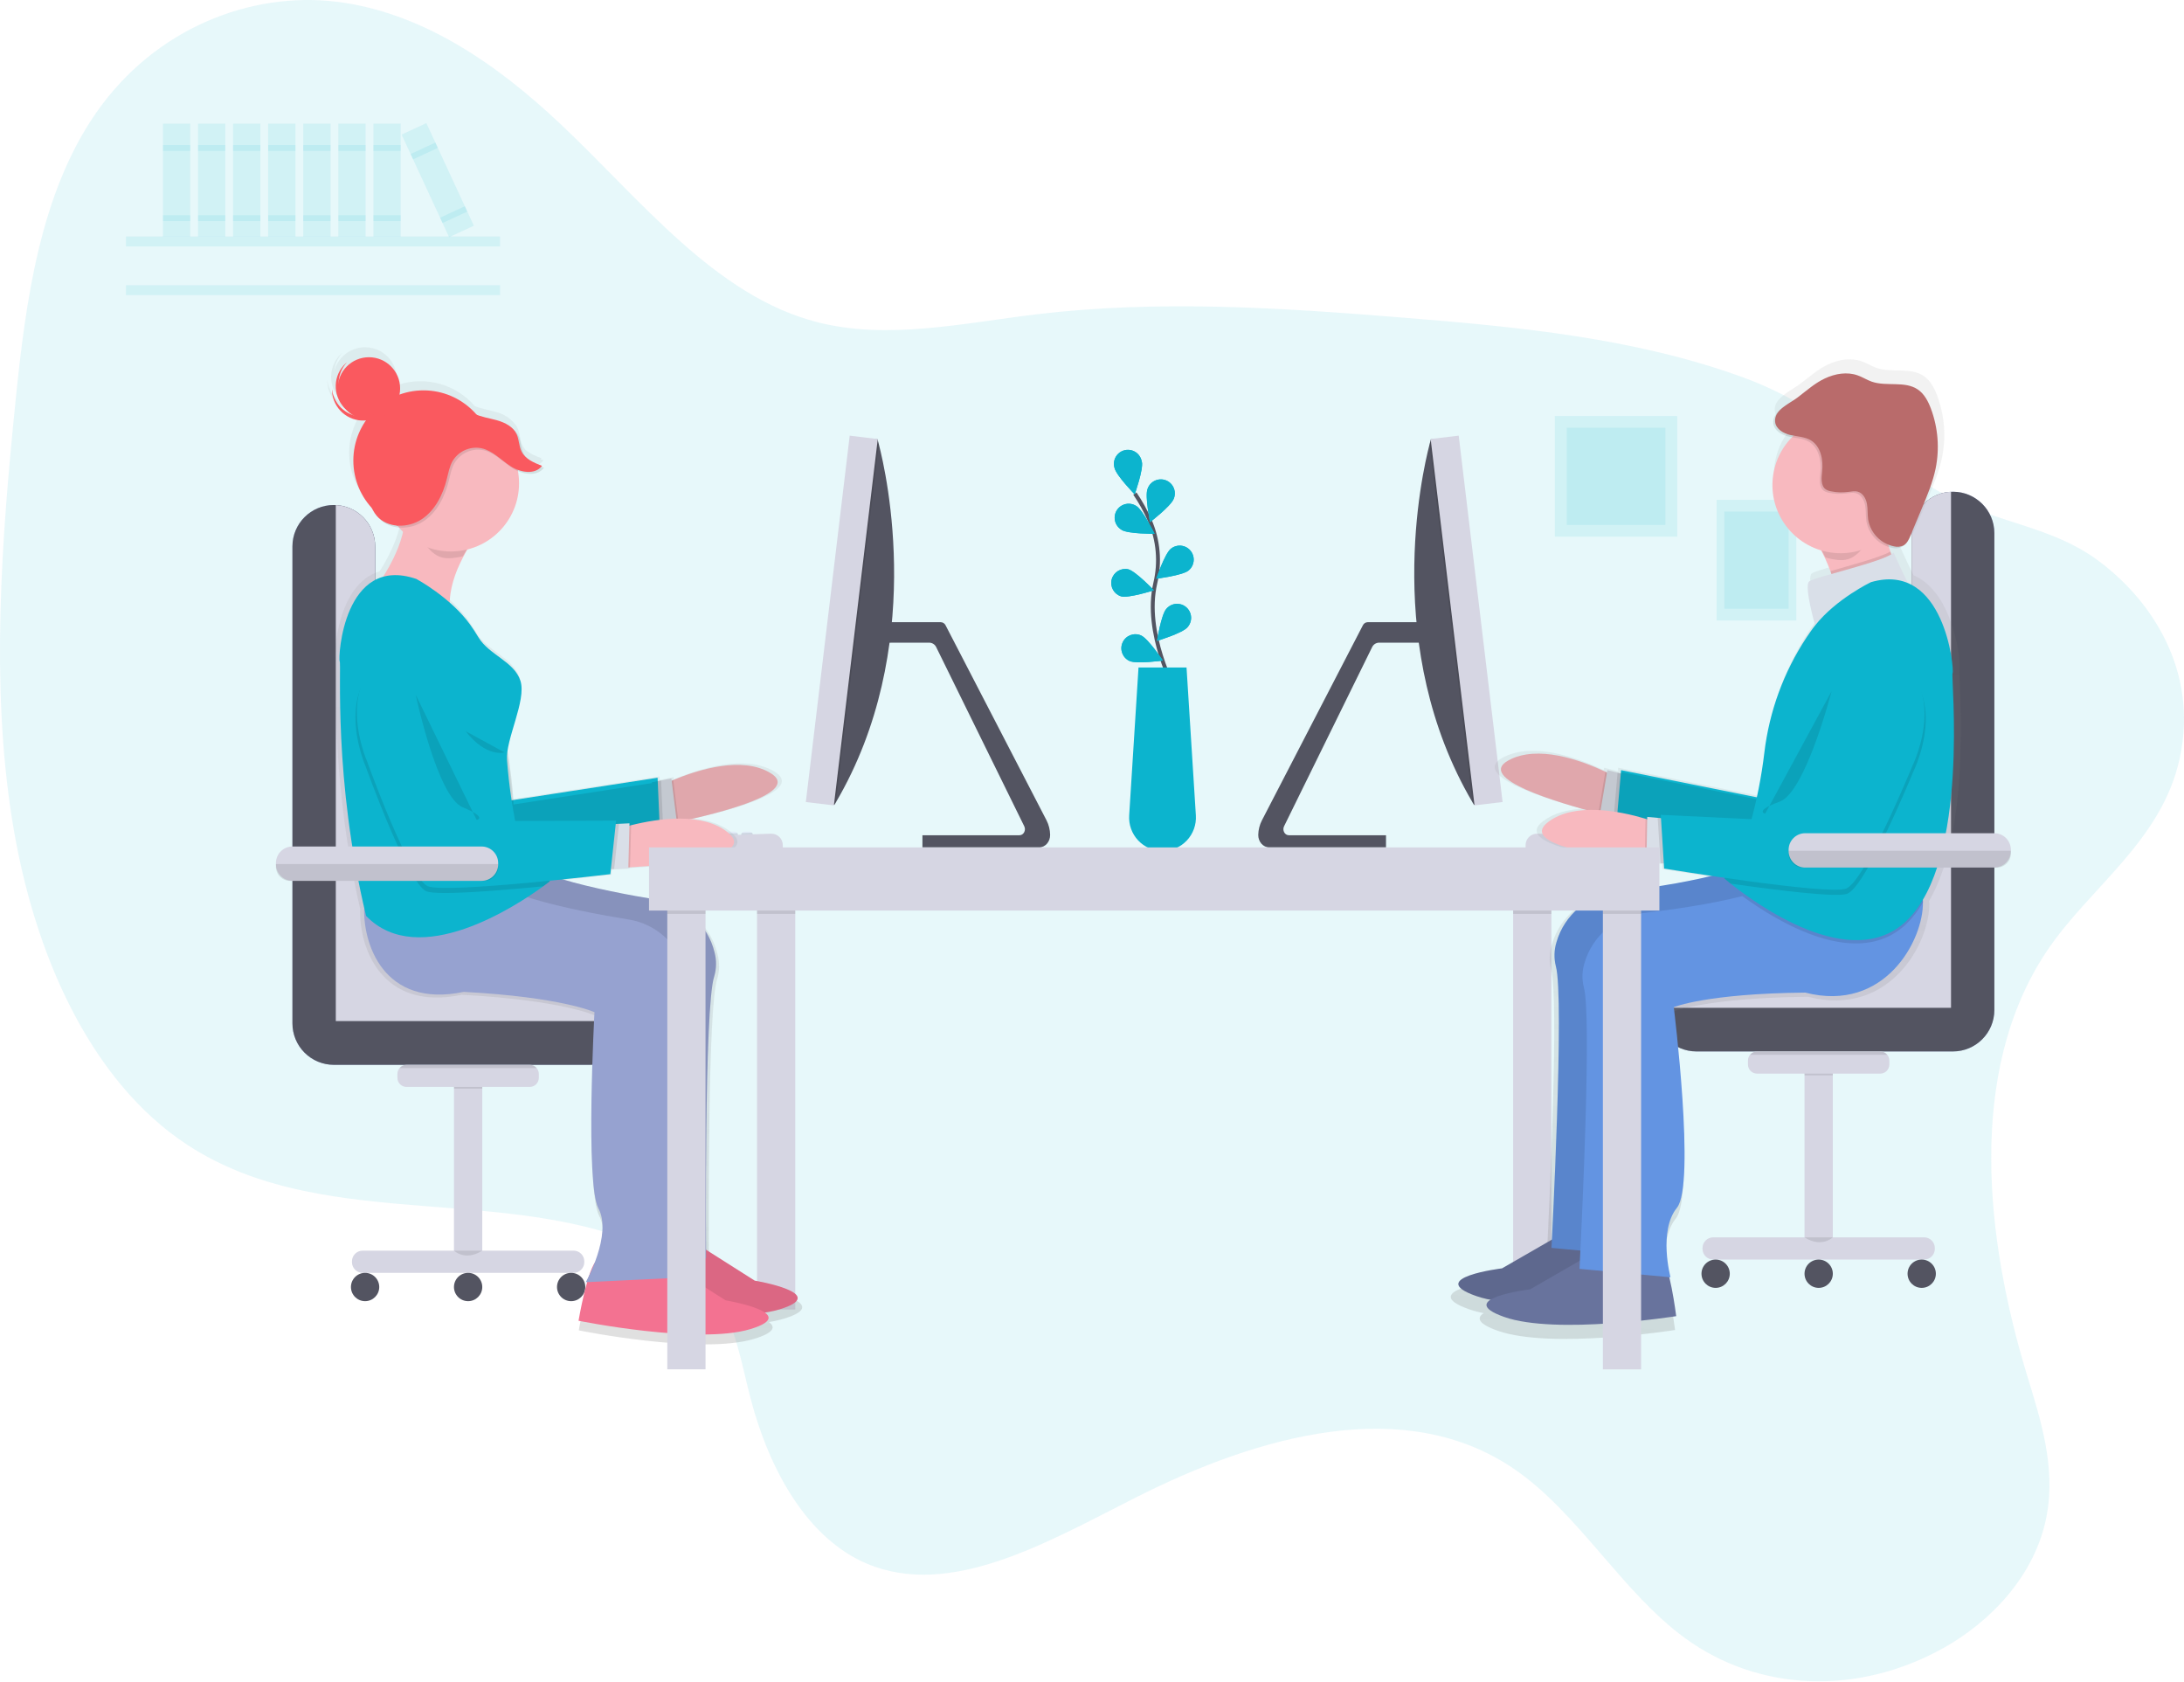
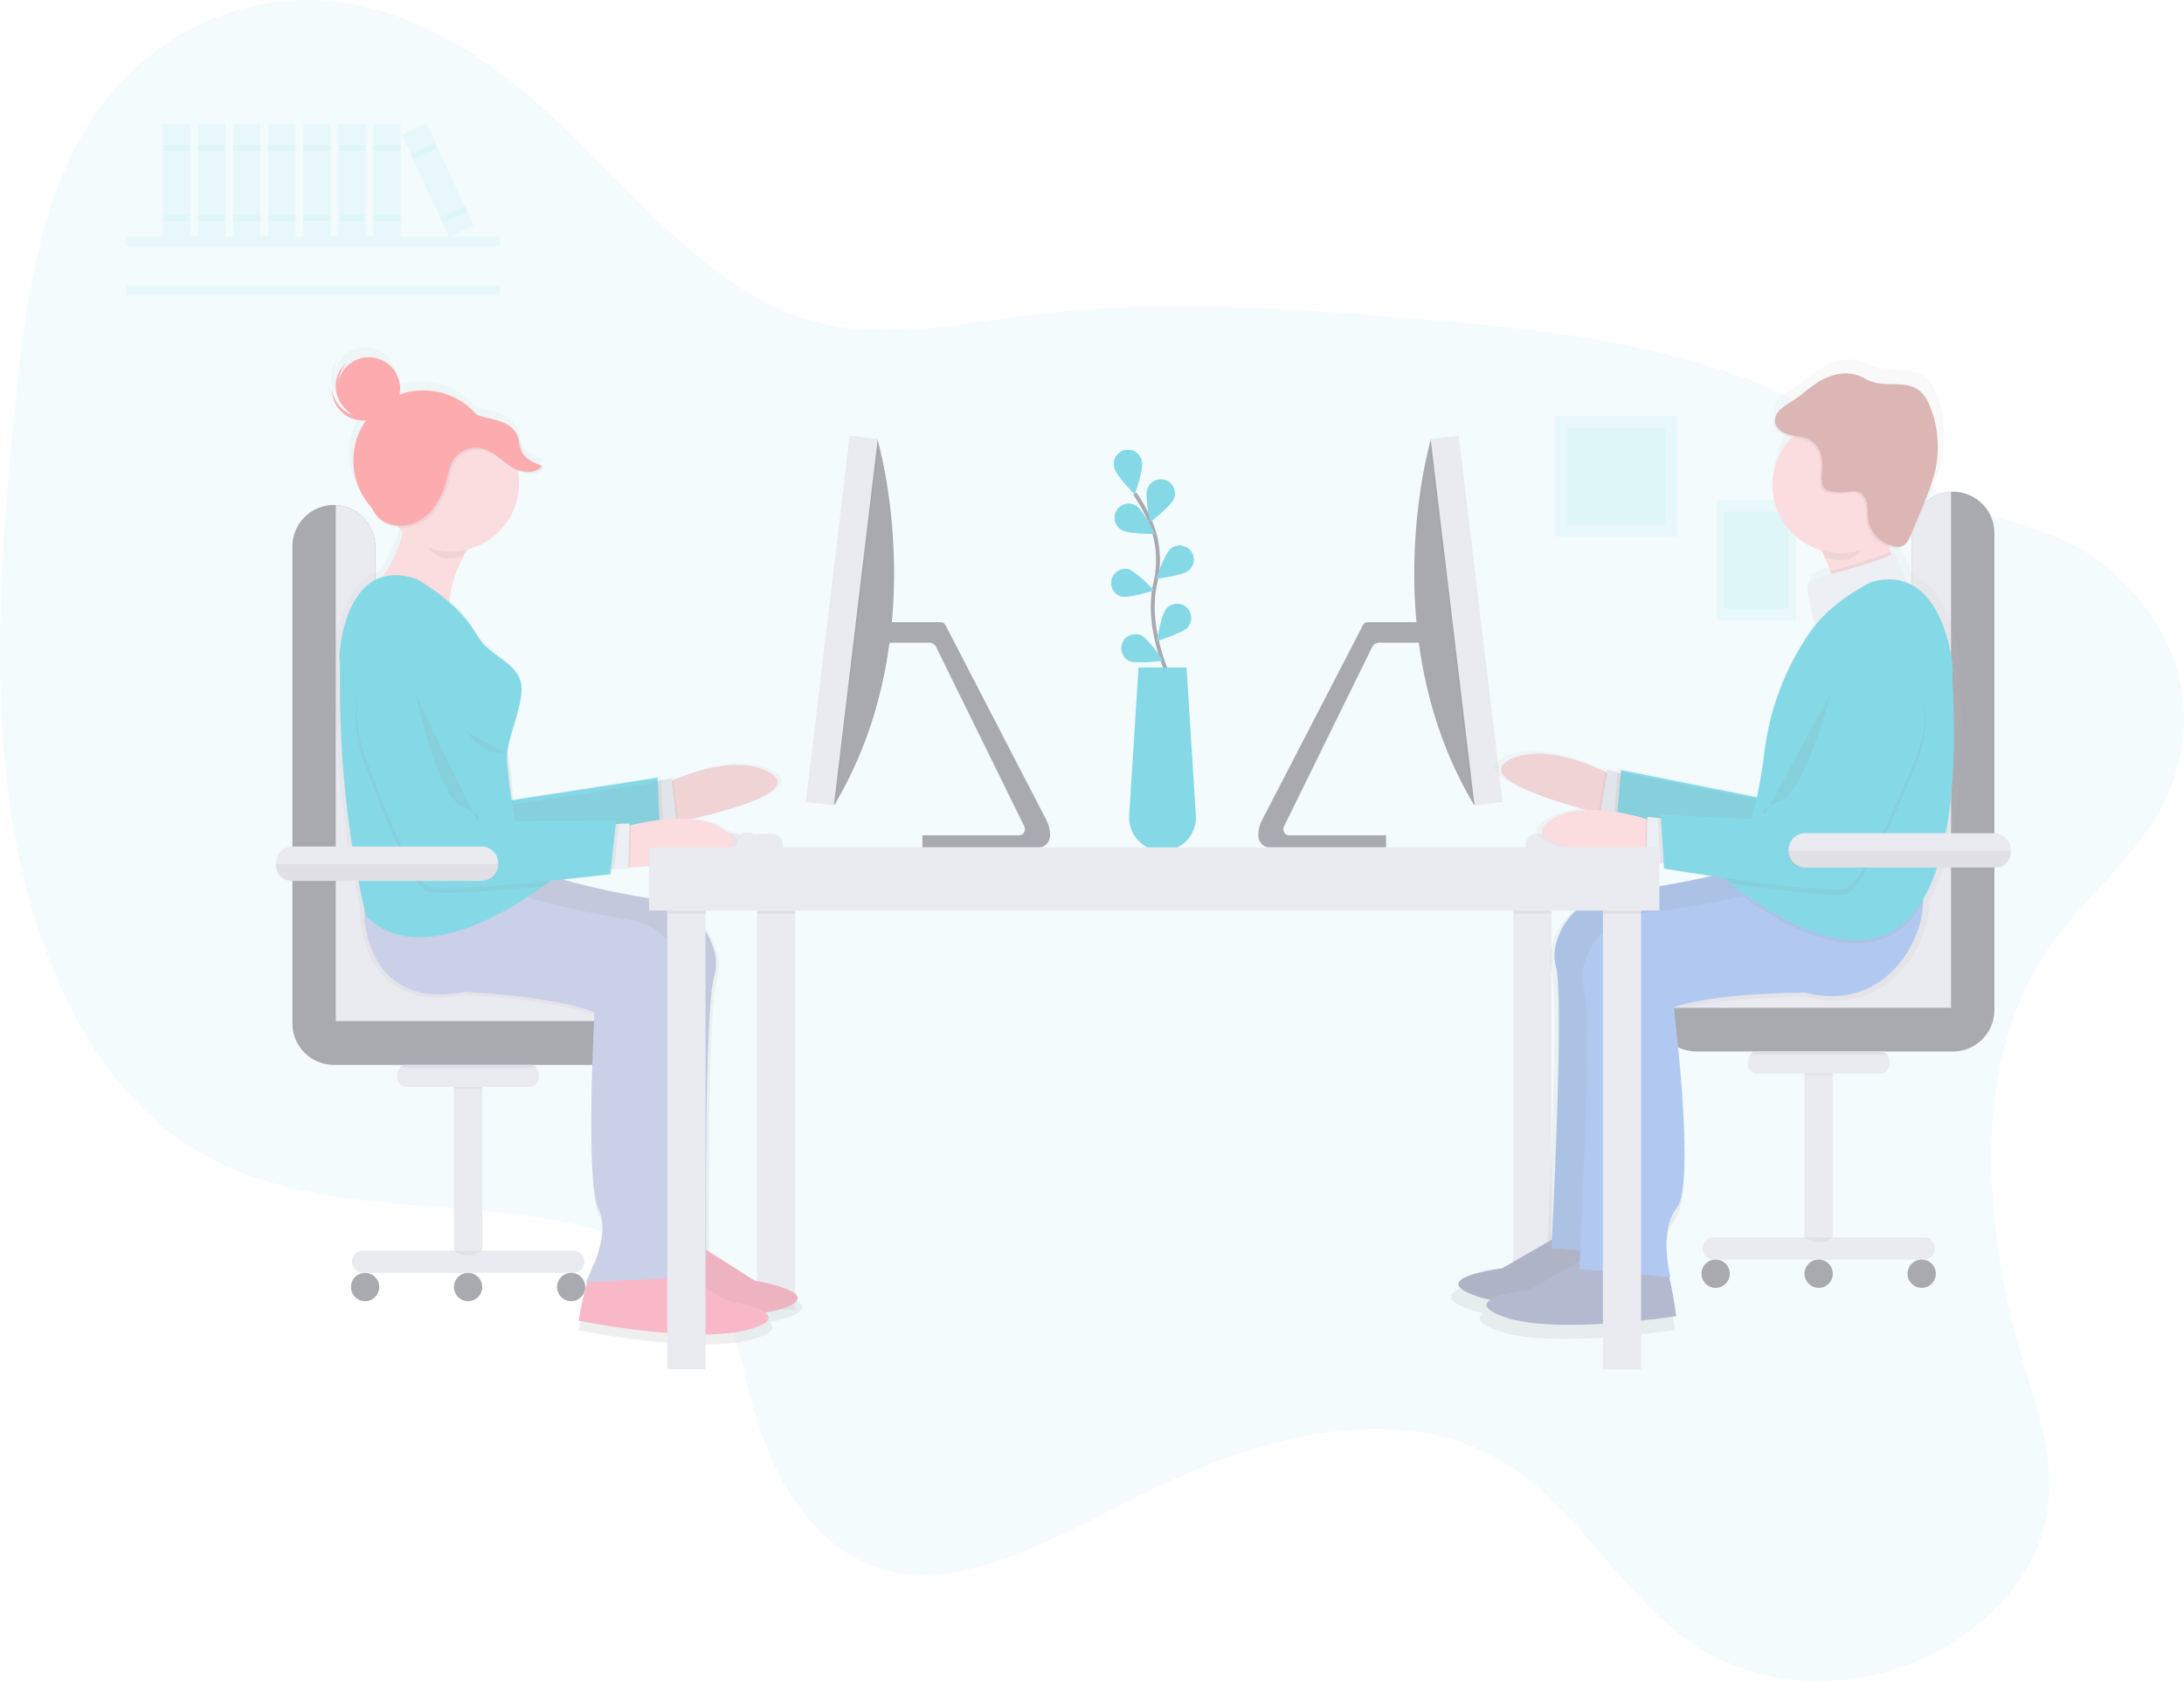
- <svg xmlns="http://www.w3.org/2000/svg" xmlns:xlink="http://www.w3.org/1999/xlink" id="740546cb-34ca-4331-8221-ac3d3fc9ee67" data-name="Layer 1" width="1120.61" height="862.52" viewBox="0 0 1120.61 862.52">
+ <svg xmlns="http://www.w3.org/2000/svg" xmlns:xlink="http://www.w3.org/1999/xlink" id="740546cb-34ca-4331-8221-ac3d3fc9ee67" data-name="Layer 1" width="1120.61" height="862.52" opacity="0.5" viewBox="0 0 1120.61 862.52">
  <defs>
    <linearGradient id="07a0b5f0-40d7-4714-acbe-80fa7c137a96" x1="922.95" y1="714.28" x2="922.95" y2="199.47" gradientTransform="matrix(1, 0.09, -0.09, 1, 45.13, -84.62)" gradientUnits="userSpaceOnUse">
      <stop offset="0" stop-color="gray" stop-opacity="0.25" />
      <stop offset="0.54" stop-color="gray" stop-opacity="0.12" />
      <stop offset="1" stop-color="gray" stop-opacity="0.1" />
    </linearGradient>
    <linearGradient id="81276d2b-ddf3-474d-b794-9223ea4701e2" x1="329.5" y1="708.38" x2="329.5" y2="197" gradientTransform="matrix(1, 0, 0, 1, 0, 0)" xlink:href="#07a0b5f0-40d7-4714-acbe-80fa7c137a96" />
  </defs>
  <path d="M1089.7,507c-41.29,62.11-30.84,148.44-10.05,216.82,7,22.89,14.91,47.08,10.21,72.38-5.75,30.94-29.19,54.77-53.22,68.11-43.79,24.33-94.62,22.33-132.33-5.19-32.59-23.79-54.74-64.38-88-87C760.72,734.4,686.49,754.58,622.39,787c-45.35,22.91-95.14,52.13-138.12,33.8-30.24-12.9-49.84-47.64-59.58-85.15-4.7-18.11-7.78-37.84-17.8-51.81-6-8.3-14-14-22.29-18.63C308.89,622.47,209,654.06,135.75,606,86.32,573.6,56.91,508.46,45.93,439.31S40.36,296.61,47.7,224.23C52.91,172.8,60.38,117.78,89.07,76.55c30.35-43.61,79.58-62.18,123-56.95S293.67,50.73,326.9,82C368.43,121,406.27,170.46,459,184c35.91,9.25,74.61.57,112.35-4,63.1-7.55,125.63-3.35,187.74,1.64,59.47,4.78,119.32,10.39,175.17,30.77,39.52,14.42,70.34,43.14,107.39,62.24,24.15,12.45,51.05,14.63,73.68,31,27.88,20.15,52.52,56.69,42.83,101.84C1148.95,450.48,1111.61,474,1089.7,507Z" transform="translate(-39.7 -18.74)" fill="#0cb4ce" opacity="0.1" />
  <rect x="880.8" y="256.42" width="40.89" height="61.9" fill="#0cb4ce" opacity="0.1" />
  <rect x="884.77" y="262.44" width="32.94" height="49.86" fill="#0cb4ce" opacity="0.1" />
  <rect x="797.8" y="213.42" width="62.8" height="61.9" fill="#0cb4ce" opacity="0.1" />
  <rect x="803.9" y="219.44" width="50.59" height="49.86" fill="#0cb4ce" opacity="0.1" />
  <rect x="64.62" y="121.32" width="191.95" height="5.11" fill="#0cb4ce" opacity="0.1" />
  <rect x="64.62" y="146.31" width="191.95" height="5.11" fill="#0cb4ce" opacity="0.1" />
  <rect x="388.43" y="452.63" width="19.61" height="219.14" fill="#d6d6e3" />
  <path d="M1020.54,494.38V292.24A21.25,21.25,0,0,1,1041.79,271h0A21.25,21.25,0,0,1,1063,292.24V536.88a21.25,21.25,0,0,1-21.25,21.25H910.14a21.25,21.25,0,0,1-21.25-21.25h0a21.25,21.25,0,0,1,21.25-21.25h89.15A21.25,21.25,0,0,0,1020.54,494.38Z" transform="translate(-39.7 -18.74)" fill="#aebee1" />
  <path d="M1020.54,494.38V292.24A21.25,21.25,0,0,1,1041.79,271h0A21.25,21.25,0,0,1,1063,292.24V536.88a21.25,21.25,0,0,1-21.25,21.25H910.14a21.25,21.25,0,0,1-21.25-21.25h0a21.25,21.25,0,0,1,21.25-21.25h89.15A21.25,21.25,0,0,0,1020.54,494.38Z" transform="translate(-39.7 -18.74)" fill="#535461" />
  <path d="M888.92,535.74a21.25,21.25,0,0,1,21.22-20.11h89.15a21.25,21.25,0,0,0,21.25-21.25V292.24A21.25,21.25,0,0,1,1040.77,271V535.74Z" transform="translate(-39.7 -18.74)" fill="#d6d6e3" />
  <path d="M232.2,501.2V299.06A21.25,21.25,0,0,0,211,277.81h0a21.25,21.25,0,0,0-21.25,21.25V543.7A21.25,21.25,0,0,0,211,565H342.6a21.25,21.25,0,0,0,21.25-21.25h0a21.25,21.25,0,0,0-21.25-21.25H253.46A21.25,21.25,0,0,1,232.2,501.2Z" transform="translate(-39.7 -18.74)" fill="#aebee1" />
  <path d="M232.2,501.2V299.06A21.25,21.25,0,0,0,211,277.81h0a21.25,21.25,0,0,0-21.25,21.25V543.7A21.25,21.25,0,0,0,211,565H342.6a21.25,21.25,0,0,0,21.25-21.25h0a21.25,21.25,0,0,0-21.25-21.25H253.46A21.25,21.25,0,0,1,232.2,501.2Z" transform="translate(-39.7 -18.74)" fill="#535461" />
  <path d="M363.82,542.56a21.25,21.25,0,0,0-21.22-20.11H253.46A21.25,21.25,0,0,1,232.2,501.2V299.06A21.25,21.25,0,0,0,212,277.84V542.56Z" transform="translate(-39.7 -18.74)" fill="#d6d6e3" />
  <rect x="776.4" y="452.63" width="19.61" height="224.25" fill="#d6d6e3" />
  <rect x="388.43" y="452.63" width="19.61" height="16.2" opacity="0.1" />
  <rect x="776.4" y="452.63" width="19.61" height="16.2" opacity="0.1" />
  <path d="M498.17,337.92q-.47,5.18-1.19,10.5h-2.77v-10.5Z" transform="translate(-39.7 -18.74)" opacity="0.1" />
  <path d="M578.52,447c.06,3.55-2.5,6.46-5.67,6.46H513v-6.24H562.8c2.15,0,3.49-2.6,2.41-4.68l-45.16-91.85a4,4,0,0,0-3.5-2.26H494.21v-10.5h28.21a2.8,2.8,0,0,1,2.45,1.58l51.77,100A17,17,0,0,1,578.52,447Z" transform="translate(-39.7 -18.74)" fill="#535461" />
  <path d="M468.6,430.34l-.82,1.38-7.67-5.12,23.73-182.47h6.11s.25.84.66,2.44C494.7,262.34,514.79,351.65,468.6,430.34Z" transform="translate(-39.7 -18.74)" fill="#535461" />
  <path d="M490.6,246.57l-22,183.77-.82,1.38-7.67-5.12,23.73-182.47h6.11S490.19,245,490.6,246.57Z" transform="translate(-39.7 -18.74)" opacity="0.1" />
  <rect x="376.97" y="329.82" width="189.29" height="14.5" transform="translate(41.16 746.52) rotate(-83.17)" fill="#d6d6e3" />
  <path d="M403.83,447.07a1.72,1.72,0,0,1-1.71,1.71h-2.56a1.71,1.71,0,0,1-1.71-1.71.83.83,0,0,1,0-.2,1.71,1.71,0,0,1,1.69-1.5h2.56a1.72,1.72,0,0,1,1.65,1.3A1.58,1.58,0,0,1,403.83,447.07Z" transform="translate(-39.7 -18.74)" fill="#e3edf9" />
  <path d="M411.5,447.07a1.72,1.72,0,0,1-1.71,1.71h-2.56a1.71,1.71,0,0,1-1.71-1.71,1.68,1.68,0,0,1,.07-.47,1.61,1.61,0,0,1,.43-.73,1.67,1.67,0,0,1,1.2-.5h2.56a1.72,1.72,0,0,1,1.57,1A1.76,1.76,0,0,1,411.5,447.07Z" transform="translate(-39.7 -18.74)" fill="#e3edf9" />
  <path d="M418.32,447.07a1.72,1.72,0,0,1-1.71,1.71h-2.56a1.71,1.71,0,0,1-1.71-1.71,1.62,1.62,0,0,1,.15-.71,1.74,1.74,0,0,1,1.55-1h2.56a1.7,1.7,0,0,1,1.71,1.71Z" transform="translate(-39.7 -18.74)" fill="#e3edf9" />
  <path d="M426,447.07a1.72,1.72,0,0,1-1.71,1.71h-2.56a1.71,1.71,0,0,1-1.4-2.69l.2-.22a1.67,1.67,0,0,1,1.2-.5h2.56a1.72,1.72,0,0,1,1.24.55A1.65,1.65,0,0,1,426,447.07Z" transform="translate(-39.7 -18.74)" fill="#e3edf9" />
  <path d="M403.78,446.66a1.58,1.58,0,0,1,.05.41,1.72,1.72,0,0,1-1.71,1.71h-2.56a1.71,1.71,0,0,1-1.71-1.71.83.83,0,0,1,0-.2Z" transform="translate(-39.7 -18.74)" opacity="0.1" />
  <path d="M411.36,446.39a1.76,1.76,0,0,1,.14.67,1.72,1.72,0,0,1-1.71,1.71h-2.56a1.71,1.71,0,0,1-1.71-1.71,1.68,1.68,0,0,1,.07-.47Z" transform="translate(-39.7 -18.74)" opacity="0.1" />
  <path d="M418.07,446.16a1.72,1.72,0,0,1,.26.9,1.72,1.72,0,0,1-1.71,1.71h-2.56a1.71,1.71,0,0,1-1.71-1.71,1.62,1.62,0,0,1,.15-.71Z" transform="translate(-39.7 -18.74)" opacity="0.1" />
  <path d="M426,447.07a1.72,1.72,0,0,1-1.71,1.71h-2.56a1.71,1.71,0,0,1-1.4-2.69l5.2-.18A1.65,1.65,0,0,1,426,447.07Z" transform="translate(-39.7 -18.74)" opacity="0.1" />
  <path d="M441.34,453.89H391.89v-2.25a3.85,3.85,0,0,1,3.72-3.85l39.66-1.37a5.88,5.88,0,0,1,6.08,5.87Z" transform="translate(-39.7 -18.74)" fill="#d6d6e3" />
  <path d="M685.31,447c-.06,3.55,2.5,6.46,5.67,6.46h59.88v-6.24H701c-2.15,0-3.49-2.6-2.41-4.68l45.16-91.85a4,4,0,0,1,3.5-2.26h22.35v-10.5H741.41A2.8,2.8,0,0,0,739,339.5l-51.77,100A17,17,0,0,0,685.31,447Z" transform="translate(-39.7 -18.74)" fill="#535461" />
  <path d="M795.24,430.34l.82,1.38,7.67-5.12L780,244.13h-6.11s-.25.84-.66,2.44C769.13,262.34,749,351.65,795.24,430.34Z" transform="translate(-39.7 -18.74)" fill="#535461" />
  <path d="M773.23,246.57l22,183.77.82,1.38,7.67-5.12L780,244.13h-6.11S773.64,245,773.23,246.57Z" transform="translate(-39.7 -18.74)" opacity="0.1" />
  <rect x="784.97" y="242.43" width="14.5" height="189.29" transform="translate(-74.16 77.85) rotate(-6.83)" fill="#d6d6e3" />
  <path d="M860,447.07a1.72,1.72,0,0,0,1.71,1.71h2.56a1.71,1.71,0,0,0,1.71-1.71.83.83,0,0,0,0-.2,1.71,1.71,0,0,0-1.69-1.5h-2.56a1.72,1.72,0,0,0-1.65,1.3A1.58,1.58,0,0,0,860,447.07Z" transform="translate(-39.7 -18.74)" fill="#e3edf9" />
  <path d="M852.33,447.07a1.72,1.72,0,0,0,1.71,1.71h2.56a1.71,1.71,0,0,0,1.71-1.71,1.68,1.68,0,0,0-.07-.47,1.61,1.61,0,0,0-.43-.73,1.67,1.67,0,0,0-1.2-.5H854a1.72,1.72,0,0,0-1.57,1A1.76,1.76,0,0,0,852.33,447.07Z" transform="translate(-39.7 -18.74)" fill="#e3edf9" />
  <path d="M845.51,447.07a1.72,1.72,0,0,0,1.71,1.71h2.56a1.71,1.71,0,0,0,1.71-1.71,1.62,1.62,0,0,0-.15-.71,1.74,1.74,0,0,0-1.55-1h-2.56a1.7,1.7,0,0,0-1.71,1.71Z" transform="translate(-39.7 -18.74)" fill="#e3edf9" />
  <path d="M837.83,447.07a1.72,1.72,0,0,0,1.71,1.71h2.56a1.71,1.71,0,0,0,1.4-2.69l-.2-.22a1.67,1.67,0,0,0-1.2-.5h-2.56a1.72,1.72,0,0,0-1.24.55A1.65,1.65,0,0,0,837.83,447.07Z" transform="translate(-39.7 -18.74)" fill="#e3edf9" />
  <path d="M860.05,446.66a1.58,1.58,0,0,0-.05.41,1.72,1.72,0,0,0,1.71,1.71h2.56a1.71,1.71,0,0,0,1.71-1.71.83.83,0,0,0,0-.2Z" transform="translate(-39.7 -18.74)" opacity="0.1" />
  <path d="M852.47,446.39a1.76,1.76,0,0,0-.14.67,1.72,1.72,0,0,0,1.71,1.71h2.56a1.71,1.71,0,0,0,1.71-1.71,1.68,1.68,0,0,0-.07-.47Z" transform="translate(-39.7 -18.74)" opacity="0.1" />
  <path d="M845.76,446.16a1.72,1.72,0,0,0-.26.9,1.72,1.72,0,0,0,1.71,1.71h2.56a1.71,1.71,0,0,0,1.71-1.71,1.62,1.62,0,0,0-.15-.71Z" transform="translate(-39.7 -18.74)" opacity="0.1" />
  <path d="M837.83,447.07a1.72,1.72,0,0,0,1.71,1.71h2.56a1.71,1.71,0,0,0,1.4-2.69l-5.2-.18A1.65,1.65,0,0,0,837.83,447.07Z" transform="translate(-39.7 -18.74)" opacity="0.1" />
  <path d="M822.49,453.89h49.45v-2.25a3.85,3.85,0,0,0-3.72-3.85l-39.66-1.37a5.88,5.88,0,0,0-6.08,5.87Z" transform="translate(-39.7 -18.74)" fill="#d6d6e3" />
  <path d="M1029.47,481c23.07-39.13,14.71-118.06,15.64-119.57.83-1.33-2.35-38.5-23.55-47.58-3.83-7.59-7.6-16.14-7.6-16.14a6.73,6.73,0,0,1-1.22.91q-.25-.68-.49-1.38c-.27-.79-.52-1.6-.77-2.41a15.53,15.53,0,0,0,1.81.46,7.54,7.54,0,0,0,4.84-.43,5.39,5.39,0,0,0,1.39-1.07c1.67-1.11,2.59-3.11,3.37-5l6.17-14.78c2.78-6.67,5.58-13.38,7.06-20.45a57.58,57.58,0,0,0-2.46-31.86c-1.46-3.88-3.48-7.76-6.91-10.08-6.87-4.66-16.43-1.44-24.28-4.17-2.58-.9-4.91-2.42-7.49-3.34-5.57-2-11.86-.93-17.22,1.56s-9.7,6.45-14.39,10c-2.31,1.77-6,3.6-8.72,6-2.64,2.06-4.67,4.55-4.28,7.83.44,3.75,4.39,6,8.07,6.88.61.14,1.24.25,1.86.36a36,36,0,0,0,15.37,59.8,84.36,84.36,0,0,1,4.86,10.93q.27.77.53,1.55c-6.06,1.72-10.8,3.15-11.75,3.94-2.87,2.38,3.14,23.22,3.14,23.22-1.53,1.94-3.09,4.15-4.67,6.52a140.55,140.55,0,0,0-22.16,60.57c-1,7.91-2.3,16-3.95,23.69L870,412.59l-.15,1.77-1.71-.42h0l-5.38-1.33-.21,1.21-.82-.39c-13.33-6.25-35.79-14.23-51-6-16.05,8.64,18.59,20.12,40.82,26.23-7.37.36-14.42,2.13-20,6.27-16.12,12.08,29.47,18.37,51,20.6l.87.09v.46l7.46.69,1.75.16.17,2.66s10.68,1.75,24.95,3.87c-16.29,4.07-36.42,6.89-50.4,8.54-14.82,1.74-27.44,12.06-31.42,26.45a23.52,23.52,0,0,0-.36,12.72c4.16,14.53-.92,121.42-2.07,144.44l-26.35,15.17s-41,5-13.69,14.61a56.16,56.16,0,0,0,7.53,2c-3.6,2.32-3.29,5.35,7.32,9.07,27.33,9.58,90.86-.42,90.86-.42s-1.39-11.26-3.65-20.62l.7.06s-6.56-24.41,3.39-36.72-1.67-106-1.67-106,17.42-7.21,69.49-7.68c42,10.78,62.47-27.81,62.18-47.76C1029.52,481.87,1029.5,481.41,1029.47,481Z" transform="translate(-39.7 -18.74)" fill="url(#07a0b5f0-40d7-4714-acbe-80fa7c137a96)" />
  <path d="M874.25,420.36l-4.45,18s-4-.9-10-2.44c-20.32-5.26-63.18-17.89-46-27.16,14.81-8,36.62-.22,49.57,5.85,4.74,2.23,8.3,4.23,9.89,5.17C873.93,420.16,874.25,420.36,874.25,420.36Z" transform="translate(-39.7 -18.74)" fill="#f8b9bf" />
  <path d="M873,425.44l-3.2,13s-4-.9-10-2.44l3.61-21.31c4.74,2.23,8.3,4.23,9.89,5.17Z" transform="translate(-39.7 -18.74)" opacity="0.1" />
  <polygon points="833.31 420.93 820.89 417.86 824.75 395.1 834.68 397.55 833.31 420.93" fill="#d9dfe8" />
  <polygon points="833.31 420.93 827.95 419.61 829.97 396.39 834.68 397.55 833.31 420.93" opacity="0.1" />
  <path d="M992.85,345.4S969,331.62,958.4,371.15s-11.6,57.74-11.6,57.74l-75.32-15.06-2.39,27.51s80.53,26,90.66,24.11,43-57,43-57S1032.63,365.74,992.85,345.4Z" transform="translate(-39.7 -18.74)" fill="#0cb4ce" />
  <g opacity="0.1">
    <path d="M874.25,420.36l-4.45,18s-4-.9-10-2.44c-20.32-5.26-63.18-17.89-46-27.16,14.81-8,36.62-.22,49.57,5.85,4.74,2.23,8.3,4.23,9.89,5.17C873.93,420.16,874.25,420.36,874.25,420.36Z" transform="translate(-39.7 -18.74)" />
    <path d="M873,425.44l-3.2,13s-4-.9-10-2.44l3.61-21.31c4.74,2.23,8.3,4.23,9.89,5.17Z" transform="translate(-39.7 -18.74)" opacity="0.1" />
    <polygon points="833.31 420.93 820.89 417.86 824.75 395.1 834.68 397.55 833.31 420.93" />
    <polygon points="833.31 420.93 827.95 419.61 829.97 396.39 834.68 397.55 833.31 420.93" opacity="0.1" />
    <path d="M992.85,346.4S969,332.62,958.4,372.15s-11.6,57.74-11.6,57.74l-75.32-15.06-2.39,27.51s80.53,26,90.66,24.11,43-57,43-57S1032.63,366.74,992.85,346.4Z" transform="translate(-39.7 -18.74)" />
  </g>
  <path d="M841.15,651.7,810.4,669.41s-39.84,4.88-13.3,14.18,88.24-.41,88.24-.41-3.43-27.72-8.21-31.59S841.15,651.7,841.15,651.7Z" transform="translate(-39.7 -18.74)" fill="#68739d" />
  <path d="M961,453s-15.3,8-42.48,14.91c-15.93,4-35.87,6.84-49.65,8.46A35.81,35.81,0,0,0,838.35,502,22.84,22.84,0,0,0,838,514.4c4.53,15.83-2.23,144.51-2.23,144.51l46.7,4.32s-6.37-23.71,3.3-35.66-1.62-102.91-1.62-102.91,16.92-7,67.48-7.46c46.84,12,66.14-39.27,58.91-53.64S961,453,961,453Z" transform="translate(-39.7 -18.74)" fill="#6394e2" />
  <g opacity="0.1">
    <path d="M841.15,651.7,810.4,669.41s-39.84,4.88-13.3,14.18,88.24-.41,88.24-.41-3.43-27.72-8.21-31.59S841.15,651.7,841.15,651.7Z" transform="translate(-39.7 -18.74)" />
    <path d="M961,453s-15.3,8-42.48,14.91c-15.93,4-35.87,6.84-49.65,8.46A35.81,35.81,0,0,0,838.35,502,22.84,22.84,0,0,0,838,514.4c4.53,15.83-2.23,144.51-2.23,144.51l46.7,4.32s-6.37-23.71,3.3-35.66-1.62-102.91-1.62-102.91,16.92-7,67.48-7.46c46.84,12,66.14-39.27,58.91-53.64S961,453,961,453Z" transform="translate(-39.7 -18.74)" />
  </g>
  <path d="M855.57,662.45l-30.75,17.71S785,685,811.52,694.34s88.24-.41,88.24-.41-3.43-27.72-8.21-31.59S855.57,662.45,855.57,662.45Z" transform="translate(-39.7 -18.74)" fill="#68739d" />
  <path d="M966,527.95c-50.56.46-67.48,7.46-67.48,7.46s11.29,91,1.62,102.91-3.3,35.66-3.3,35.66l-46.7-4.32s.08-1.52.21-4.24c1.12-22.36,6.05-126.16,2-140.27a22.84,22.84,0,0,1,.35-12.36,35.82,35.82,0,0,1,30.51-25.69c13.77-1.61,33.71-4.41,49.64-8.46l.78-.2c26.7-6.86,41.7-14.71,41.7-14.71s42.31-3.8,49.54,10.57a17,17,0,0,1,1.48,7.25C1026.71,500.94,1006.81,538.42,966,527.95Z" transform="translate(-39.7 -18.74)" fill="#6394e2" />
  <path d="M895.57,442.79l-1.71,18.5s-4.11-.29-10.22-.93c-20.87-2.17-65.14-8.27-49.49-20,13.46-10.08,36.18-5.68,49.89-1.6,5,1.5,8.84,2.95,10.55,3.64C895.22,442.64,895.57,442.79,895.57,442.79Z" transform="translate(-39.7 -18.74)" fill="#f8b9bf" />
  <path d="M1019.78,321.84s-6.26,4.9-13.91,10.28c-8.39,1.9-18.13,3.47-25.15,4.49,2.51-8,1-17-1.83-24.89a93.69,93.69,0,0,0-12.55-23.08l42.32-13.21c-3.32,8.41-1.82,18,1,26.34A86.85,86.85,0,0,0,1019.78,321.84Z" transform="translate(-39.7 -18.74)" fill="#f8b9bf" />
  <path d="M895.09,448l-1.23,13.29s-4.11-.29-10.22-.93l.4-21.61c5,1.5,8.84,2.95,10.55,3.64Z" transform="translate(-39.7 -18.74)" opacity="0.1" />
  <polygon points="857.52 443.33 844.78 442.15 845.2 419.07 855.39 420.01 857.52 443.33" fill="#d9dfe8" />
  <path d="M1019.78,321.84s-6.26,4.9-13.91,10.28c-8.39,1.9-18.13,3.47-25.15,4.49,2.51-8,1-17-1.83-24.89,10.34-3,25.13-6.88,30.78-10A86.85,86.85,0,0,0,1019.78,321.84Z" transform="translate(-39.7 -18.74)" opacity="0.1" />
  <path d="M1011.32,302.22s7.08,16.07,11.54,23.33-51.82,14-51.82,14-5.84-20.23-3.05-22.55S1006.61,306.92,1011.32,302.22Z" transform="translate(-39.7 -18.74)" fill="#d9dfe8" />
  <path d="M1026.43,481.56a50.63,50.63,0,0,1-8.76,11.34c-24.86,23.62-65.61-1-84-14.46,26.7-6.86,41.7-14.71,41.7-14.71s42.31-3.8,49.54,10.57A17,17,0,0,1,1026.43,481.56Z" transform="translate(-39.7 -18.74)" opacity="0.1" />
  <path d="M1017.83,491.21c-28.26,26.84-77-8.7-90.14-19.17-2.13-1.7-3.32-2.75-3.32-2.75,5.19-4.86,9.75-15.16,13.36-27.76A243.61,243.61,0,0,0,945,404.75a136.5,136.5,0,0,1,21.52-58.83c1.53-2.3,3-4.45,4.53-6.33,10.67-13.57,28.6-22.19,28.6-22.19,37.84-11.06,42.93,45.07,41.92,46.69S1050.68,460,1017.83,491.21Z" transform="translate(-39.7 -18.74)" fill="#0cb4ce" />
  <path d="M1021.49,414.48s-24.33,59.4-34.06,62.79c-5.57,1.93-35.32-1.73-59.74-5.22-2.13-1.7-3.32-2.75-3.32-2.75,5.19-4.86,9.75-15.16,13.36-27.76l31.45,1.5s-1.75-18.14,2.87-58.82,30.23-30.6,30.23-30.6C1044.65,367.81,1021.49,414.48,1021.49,414.48Z" transform="translate(-39.7 -18.74)" opacity="0.1" />
  <polygon points="857.52 443.33 852.02 442.82 850.56 419.57 855.39 420.01 857.52 443.33" opacity="0.1" />
  <path d="M1001.67,351s-25.61-10.07-30.23,30.6-2.87,58.82-2.87,58.82l-76.73-3.67,1.73,27.56s83.51,13.71,93.24,10.33,34.06-62.79,34.06-62.79S1044,365.18,1001.67,351Z" transform="translate(-39.7 -18.74)" fill="#0cb4ce" />
  <path d="M1003.39,290.78c-1.12-6.08,5.23-6,7.51-11.72l-42.32,13.21a93.4,93.4,0,0,1,7.84,12.47,35.11,35.11,0,0,0,6.73,1.3C993.24,307,996.39,297.07,1003.39,290.78Z" transform="translate(-39.7 -18.74)" opacity="0.1" />
  <circle cx="984.12" cy="267.59" r="34.96" transform="translate(587.38 1204.16) rotate(-84.72)" fill="#f8b9bf" />
  <path d="M949.6,236c.43,3.64,4.27,5.86,7.84,6.68s7.44.86,10.57,2.77c5,3.08,6.35,9.92,5.72,15.8-.35,3.32-.85,7.39,1.87,9.32a7.25,7.25,0,0,0,2.8,1,26.26,26.26,0,0,0,8.62.3c1.68-.22,3.41-.6,5-.13,2.62.76,4.17,3.52,4.68,6.19s.23,5.45.64,8.14a16.9,16.9,0,0,0,13.32,13.74,7.33,7.33,0,0,0,4.7-.42c1.9-1,2.87-3.13,3.69-5.12l6-14.36c2.7-6.47,5.42-13,6.86-19.86a55.92,55.92,0,0,0-2.39-30.94c-1.42-3.76-3.38-7.53-6.71-9.79-6.67-4.53-16-1.4-23.58-4-2.51-.87-4.77-2.35-7.27-3.24-5.41-1.93-11.52-.91-16.73,1.52s-9.42,6.26-14,9.75C957.26,226.44,948.85,229.71,949.6,236Z" transform="translate(-39.7 -18.74)" opacity="0.1" />
  <path d="M950.52,235.23c.43,3.64,4.27,5.86,7.84,6.68s7.44.86,10.57,2.77c5,3.08,6.35,9.92,5.72,15.8-.35,3.32-.85,7.39,1.87,9.32a7.25,7.25,0,0,0,2.8,1,26.26,26.26,0,0,0,8.62.3c1.68-.22,3.41-.6,5-.13,2.62.76,4.17,3.52,4.68,6.19s.23,5.45.64,8.14a16.9,16.9,0,0,0,13.32,13.74,7.33,7.33,0,0,0,4.7-.42c1.9-1,2.87-3.13,3.69-5.12l6-14.36c2.7-6.47,5.42-13,6.86-19.86a55.92,55.92,0,0,0-2.39-30.94c-1.42-3.76-3.38-7.53-6.71-9.79-6.67-4.53-16-1.4-23.58-4-2.51-.87-4.77-2.35-7.27-3.24-5.41-1.93-11.52-.91-16.73,1.52s-9.42,6.26-14,9.75C958.19,225.67,949.78,228.94,950.52,235.23Z" transform="translate(-39.7 -18.74)" fill="#b96b6b" />
  <path d="M979.48,373.34S966.13,425.2,952.84,430s-7.42,6.16-7.42,6.16" transform="translate(-39.7 -18.74)" opacity="0.1" />
  <rect x="925.9" y="544.58" width="14.51" height="95.37" fill="#d6d6e3" />
  <rect x="925.9" y="544.58" width="14.51" height="7.07" opacity="0.1" />
  <path d="M936.57,562.82v2a4.69,4.69,0,0,0,4.69,4.69h63.18a4.69,4.69,0,0,0,4.69-4.69v-2a4.69,4.69,0,0,0-4.69-4.69H941.26a4.69,4.69,0,0,0-4.69,4.69Z" transform="translate(-39.7 -18.74)" fill="#d6d6e3" />
  <path d="M937.65,559.84h70.41a4.67,4.67,0,0,0-3.62-1.71H941.26A4.67,4.67,0,0,0,937.65,559.84Z" transform="translate(-39.7 -18.74)" opacity="0.1" />
  <rect x="873.56" y="634.76" width="119.21" height="11.4" rx="5.5" ry="5.5" fill="#d6d6e3" />
  <circle cx="986.03" cy="653.42" r="7.26" fill="#535461" />
  <circle cx="880.29" cy="653.42" r="7.26" fill="#535461" />
  <circle cx="933.16" cy="653.42" r="7.26" fill="#535461" />
  <rect x="917.74" y="427.44" width="114.03" height="17.62" rx="8.5" ry="8.5" fill="#d6d6e3" />
  <path d="M980.11,653.5s-5.7,5.63-14.51,0" transform="translate(-39.7 -18.74)" opacity="0.1" />
  <path d="M1071.47,455.17v1.39a7.25,7.25,0,0,1-7.25,7.25H964.69a7.25,7.25,0,0,1-7.25-7.25v-1.39Z" transform="translate(-39.7 -18.74)" opacity="0.1" />
  <rect x="822.44" y="452.63" width="19.61" height="249.86" fill="#d6d6e3" />
  <rect x="822.44" y="452.63" width="19.61" height="16.2" opacity="0.1" />
  <rect x="232.94" y="551.4" width="14.51" height="95.37" fill="#d6d6e3" />
  <rect x="232.94" y="551.4" width="14.51" height="7.07" opacity="0.1" />
  <path d="M316.17,569.65v2a4.69,4.69,0,0,1-4.69,4.69H248.3a4.69,4.69,0,0,1-4.69-4.69v-2A4.69,4.69,0,0,1,248.3,565h63.18a4.69,4.69,0,0,1,4.69,4.69Z" transform="translate(-39.7 -18.74)" fill="#d6d6e3" />
  <path d="M315.1,566.66H244.68A4.67,4.67,0,0,1,248.3,565h63.18A4.67,4.67,0,0,1,315.1,566.66Z" transform="translate(-39.7 -18.74)" opacity="0.1" />
  <rect x="180.59" y="641.58" width="119.21" height="11.4" rx="5.5" ry="5.5" fill="#d6d6e3" />
  <circle cx="187.33" cy="660.24" r="7.26" fill="#535461" />
  <circle cx="293.06" cy="660.24" r="7.26" fill="#535461" />
  <circle cx="240.19" cy="660.24" r="7.26" fill="#535461" />
  <path d="M272.64,660.32s5.7,5.63,14.51,0" transform="translate(-39.7 -18.74)" opacity="0.1" />
  <path d="M642.81,373.22s-16.28-29.59-10.33-55.31a51.17,51.17,0,0,0-2.85-32.24A86.06,86.06,0,0,0,622,271.93" transform="translate(-39.7 -18.74)" fill="none" stroke="#535461" stroke-miterlimit="10" stroke-width="2" />
  <path d="M625.61,255.69c.85,3.88-3.7,16.67-3.7,16.67s-9.49-9.7-10.35-13.58a7.19,7.19,0,1,1,14-3.09Z" transform="translate(-39.7 -18.74)" fill="#0cb4ce" />
  <path d="M641.94,274.62c-1.39,3.72-12.16,12-12.16,12s-2.7-13.3-1.3-17a7.19,7.19,0,1,1,13.47,5Z" transform="translate(-39.7 -18.74)" fill="#0cb4ce" />
  <path d="M649.5,311.44c-3.08,2.51-16.55,4.2-16.55,4.2s4.39-12.84,7.47-15.35a7.19,7.19,0,1,1,9.08,11.15Z" transform="translate(-39.7 -18.74)" fill="#0cb4ce" />
  <path d="M648.95,340.58c-2.61,3-15.6,6.94-15.6,6.94s2.15-13.4,4.76-16.39a7.19,7.19,0,1,1,10.83,9.45Z" transform="translate(-39.7 -18.74)" fill="#0cb4ce" />
  <path d="M615.2,290.59c3.38,2.09,16.95,2,16.95,2s-6-12.17-9.38-14.26a7.19,7.19,0,1,0-7.57,12.22Z" transform="translate(-39.7 -18.74)" fill="#0cb4ce" />
  <path d="M615,324.69c3.85,1,16.78-3.12,16.78-3.12s-9.37-9.82-13.22-10.8A7.19,7.19,0,0,0,615,324.69Z" transform="translate(-39.7 -18.74)" fill="#0cb4ce" />
  <path d="M619.33,357.85c3.62,1.62,17.07-.24,17.07-.24s-7.58-11.26-11.2-12.88a7.19,7.19,0,0,0-5.87,13.13Z" transform="translate(-39.7 -18.74)" fill="#0cb4ce" />
  <path d="M625.61,255.69c.85,3.88-3.7,16.67-3.7,16.67s-9.49-9.7-10.35-13.58a7.19,7.19,0,1,1,14-3.09Z" transform="translate(-39.7 -18.74)" fill="#0cb4ce" />
  <path d="M641.94,274.62c-1.39,3.72-12.16,12-12.16,12s-2.7-13.3-1.3-17a7.19,7.19,0,1,1,13.47,5Z" transform="translate(-39.7 -18.74)" fill="#0cb4ce" />
  <path d="M649.5,311.44c-3.08,2.51-16.55,4.2-16.55,4.2s4.39-12.84,7.47-15.35a7.19,7.19,0,1,1,9.08,11.15Z" transform="translate(-39.7 -18.74)" fill="#0cb4ce" />
  <path d="M648.95,340.58c-2.61,3-15.6,6.94-15.6,6.94s2.15-13.4,4.76-16.39a7.19,7.19,0,1,1,10.83,9.45Z" transform="translate(-39.7 -18.74)" fill="#0cb4ce" />
  <path d="M615.2,290.59c3.38,2.09,16.95,2,16.95,2s-6-12.17-9.38-14.26a7.19,7.19,0,1,0-7.57,12.22Z" transform="translate(-39.7 -18.74)" fill="#0cb4ce" />
  <path d="M615,324.69c3.85,1,16.78-3.12,16.78-3.12s-9.37-9.82-13.22-10.8A7.19,7.19,0,0,0,615,324.69Z" transform="translate(-39.7 -18.74)" fill="#0cb4ce" />
  <path d="M619.33,357.85c3.62,1.62,17.07-.24,17.07-.24s-7.58-11.26-11.2-12.88a7.19,7.19,0,0,0-5.87,13.13Z" transform="translate(-39.7 -18.74)" fill="#0cb4ce" />
  <path d="M636.19,455.29h0a17.14,17.14,0,0,1-17.11-18.22l4.79-75.9h24.64l4.79,75.9A17.14,17.14,0,0,1,636.19,455.29Z" transform="translate(-39.7 -18.74)" fill="#0cb4ce" />
  <rect x="83.6" y="63.42" width="14" height="58" fill="#0cb4ce" opacity="0.1" />
  <rect x="101.6" y="63.42" width="14" height="58" fill="#0cb4ce" opacity="0.1" />
  <rect x="119.6" y="63.42" width="14" height="58" fill="#0cb4ce" opacity="0.1" />
  <rect x="137.6" y="63.42" width="14" height="58" fill="#0cb4ce" opacity="0.1" />
  <rect x="173.6" y="63.42" width="14" height="58" fill="#0cb4ce" opacity="0.1" />
  <rect x="191.6" y="63.42" width="14" height="58" fill="#0cb4ce" opacity="0.1" />
  <rect x="83.6" y="74.42" width="14" height="3" fill="#0cb4ce" opacity="0.1" />
  <rect x="83.6" y="110.42" width="14" height="3" fill="#0cb4ce" opacity="0.1" />
  <rect x="101.6" y="74.42" width="14" height="3" fill="#0cb4ce" opacity="0.1" />
  <rect x="101.6" y="110.42" width="14" height="3" fill="#0cb4ce" opacity="0.1" />
  <rect x="119.6" y="74.42" width="14" height="3" fill="#0cb4ce" opacity="0.1" />
  <rect x="119.6" y="110.42" width="14" height="3" fill="#0cb4ce" opacity="0.1" />
  <rect x="137.6" y="74.42" width="14" height="3" fill="#0cb4ce" opacity="0.1" />
  <rect x="137.6" y="110.42" width="14" height="3" fill="#0cb4ce" opacity="0.1" />
  <rect x="155.6" y="74.42" width="14" height="3" fill="#0cb4ce" opacity="0.1" />
  <rect x="155.6" y="110.42" width="14" height="3" fill="#0cb4ce" opacity="0.1" />
  <rect x="173.6" y="74.42" width="14" height="3" fill="#0cb4ce" opacity="0.1" />
  <rect x="173.6" y="110.42" width="14" height="3" fill="#0cb4ce" opacity="0.1" />
  <rect x="191.6" y="74.42" width="14" height="3" fill="#0cb4ce" opacity="0.1" />
  <rect x="191.6" y="110.42" width="14" height="3" fill="#0cb4ce" opacity="0.1" />
  <rect x="155.6" y="63.42" width="14" height="58" fill="#0cb4ce" opacity="0.1" />
  <rect x="257.29" y="82.16" width="14" height="58" transform="translate(-61.94 102.56) rotate(-24.84)" fill="#0cb4ce" opacity="0.1" />
  <rect x="250.36" y="94.69" width="14" height="3" transform="translate(-56.29 98.27) rotate(-24.84)" fill="#0cb4ce" opacity="0.1" />
  <rect x="265.48" y="127.36" width="14" height="3" transform="translate(-68.62 107.64) rotate(-24.84)" fill="#0cb4ce" opacity="0.1" />
  <path d="M428.84,680.21,403.43,664c-.13-22.83-.49-128.82,4.26-143a23.29,23.29,0,0,0,.2-12.61c-3.3-14.41-15.34-25.17-29.93-27.54-13.76-2.24-33.56-5.91-49.5-10.65,14.21-1.47,24.86-2.74,24.86-2.74l.28-2.63,9.15-.44V464l.87-.05c21.37-1.27,66.75-5.5,51.33-18.16-5.29-4.34-12.19-6.39-19.47-7.08,22.26-5.08,57.05-14.92,41.54-24.17-14.74-8.78-37.31-1.88-50.78,3.73l-.83.35-.15-1.21-5.38,1.08h0l-1.71.34-.08-1.76-75.49,11.66a257.66,257.66,0,0,0-3.08-25.81c1.69-11.26,9.55-27.68,6.78-36.49-3.22-10.23-16.44-13.58-22-22.82-1.46-2.41-2.91-4.67-4.33-6.65a70,70,0,0,0-10.65-11.51,48.6,48.6,0,0,1,3.92-17.25,83.57,83.57,0,0,1,5.28-10.6,35.6,35.6,0,0,0,26.44-41c4.78,2.05,10.59,2.26,13.58-1.74l-1.42-.55c.14-.15.28-.3.4-.47-2.91-1.11-6-2.37-8.28-4.39a9.7,9.7,0,0,1-1.45-2.15c-1.38-2.8-1.22-6.16-2.54-9a10.41,10.41,0,0,0-2.59-3.38,17.83,17.83,0,0,0-8.46-4.84c-3.61-1.05-7.41-1.58-10.87-3a36.75,36.75,0,0,0-39.11-11l-1.25.43a16.31,16.31,0,0,0-31.81-7.2,16.27,16.27,0,0,1,4.36-9.74c-.26.22-.53.43-.78.66a16.32,16.32,0,0,0-.71,23.07l.29.28a16.39,16.39,0,0,0,4.09,3.58,16.32,16.32,0,0,1-10.76-13.37c0,.34,0,.68,0,1A16.32,16.32,0,0,0,225,230.13l.45-.05-.24.33a36.71,36.71,0,0,0,3.3,45.45,17,17,0,0,0,2.62,4.2,13.61,13.61,0,0,0,1.21,1.22,15.51,15.51,0,0,0,10.46,4.82q1,1.19,2.13,2.29a59.52,59.52,0,0,1-2.58,8.24,87.34,87.34,0,0,1-7.92,15.27c-21.6,6.14-23.5,42.82-22.72,44.21.93,1.66-3.22,59.26,12.78,128.84-.66,19.89,10.94,52.78,52.12,44.11C328.11,531.81,345,539.7,345,539.7s-4.89,89.57,2.09,102.61c4.37,8.17,1.27,20.17-2,28.64a31.47,31.47,0,0,0-2.88,6.64c-1,2.11-1.73,3.39-1.73,3.39l.7,0c-2.64,9.17-4.51,20.24-4.51,20.24s62.43,12.67,89.89,4.38c10.66-3.22,11.1-6.2,7.64-8.66a55.62,55.62,0,0,0,7.54-1.65C469.22,687,428.84,680.21,428.84,680.21Z" transform="translate(-39.7 -18.74)" fill="url(#81276d2b-ddf3-474d-b794-9223ea4701e2)" />
  <path d="M293,255a36,36,0,1,1-36-36A36,36,0,0,1,293,255Z" transform="translate(-39.7 -18.74)" fill="#fa595f" />
  <path d="M374.09,424.13l3.65,18.22s4.06-.73,10.07-2c20.53-4.35,63.91-15.09,47.11-25.11-14.45-8.61-36.58-1.84-49.78,3.66-4.84,2-8.48,3.86-10.11,4.73C374.42,423.94,374.09,424.13,374.09,424.13Z" transform="translate(-39.7 -18.74)" fill="#f8b9bf" />
  <path d="M375.12,429.27l2.62,13.08s4.06-.73,10.07-2l-2.67-21.45c-4.84,2-8.48,3.86-10.11,4.73Z" transform="translate(-39.7 -18.74)" opacity="0.1" />
  <polygon points="334.79 424.74 347.33 422.23 344.49 399.32 334.45 401.33 334.79 424.74" fill="#d9dfe8" />
  <polygon points="334.79 424.74 340.2 423.65 339.21 400.38 334.45 401.33 334.79 424.74" opacity="0.1" />
  <path d="M258.91,344s24.41-12.72,33.28,27.25,9,58.19,9,58.19l75.92-11.73,1.18,27.59s-81.6,22.43-91.63,20.09-40.48-58.85-40.48-58.85S218.28,362.59,258.91,344Z" transform="translate(-39.7 -18.74)" fill="#0cb4ce" />
  <g opacity="0.1">
    <path d="M374.09,424.13l3.65,18.22s4.06-.73,10.07-2c20.53-4.35,63.91-15.09,47.11-25.11-14.45-8.61-36.58-1.84-49.78,3.66-4.84,2-8.48,3.86-10.11,4.73C374.42,423.94,374.09,424.13,374.09,424.13Z" transform="translate(-39.7 -18.74)" />
    <path d="M375.12,429.27l2.62,13.08s4.06-.73,10.07-2l-2.67-21.45c-4.84,2-8.48,3.86-10.11,4.73Z" transform="translate(-39.7 -18.74)" opacity="0.1" />
    <polygon points="334.79 424.74 347.33 422.23 344.49 399.32 334.45 401.33 334.79 424.74" />
    <polygon points="334.79 424.74 340.2 423.65 339.21 400.38 334.45 401.33 334.79 424.74" opacity="0.1" />
    <path d="M260.91,346s24.41-12.72,33.28,27.25,9,58.19,9,58.19l75.92-11.73,1.18,27.59s-81.6,22.43-91.63,20.09-40.48-58.85-40.48-58.85S220.28,364.59,260.91,346Z" transform="translate(-39.7 -18.74)" />
  </g>
  <path d="M397,656.71l29.94,19s39.59,6.63,12.66,14.76-88.13-4.3-88.13-4.3,4.65-27.54,9.6-31.19S397,656.71,397,656.71Z" transform="translate(-39.7 -18.74)" fill="#f37291" />
  <path d="M286,452.9s14.93,8.67,41.78,16.77c15.74,4.75,35.54,8.42,49.22,10.65a35.81,35.81,0,0,1,29.35,27,22.84,22.84,0,0,1-.19,12.36C400.94,535.3,402,664.15,402,664.15l-46.84,2.25s7.41-23.41-1.72-35.77S359.6,527.9,359.6,527.9s-16.59-7.74-67.09-10.43c-47.33,10-64.34-42.15-56.48-56.19S286,452.9,286,452.9Z" transform="translate(-39.7 -18.74)" fill="#96a2d0" />
  <g opacity="0.1">
    <path d="M397,656.71l29.94,19s39.59,6.63,12.66,14.76-88.13-4.3-88.13-4.3,4.65-27.54,9.6-31.19S397,656.71,397,656.71Z" transform="translate(-39.7 -18.74)" />
    <path d="M286,452.9s14.93,8.67,41.78,16.77c15.74,4.75,35.54,8.42,49.22,10.65a35.81,35.81,0,0,1,29.35,27,22.84,22.84,0,0,1-.19,12.36C400.94,535.3,402,664.15,402,664.15l-46.84,2.25s7.41-23.41-1.72-35.77S359.6,527.9,359.6,527.9s-16.59-7.74-67.09-10.43c-47.33,10-64.34-42.15-56.48-56.19S286,452.9,286,452.9Z" transform="translate(-39.7 -18.74)" />
  </g>
  <path d="M382.08,666.82l29.94,19s39.59,6.63,12.66,14.76-88.13-4.3-88.13-4.3,4.65-27.54,9.6-31.19S382.08,666.82,382.08,666.82Z" transform="translate(-39.7 -18.74)" fill="#f37291" />
  <path d="M277.64,527.57c50.5,2.69,67.09,10.43,67.09,10.43s-4.79,87.82,2,100.6c7.25,13.56-6.48,37.9-6.48,37.9l46.84-2.25s0-1.52,0-4.24c-.14-22.38-.48-126.3,4.17-140.23a22.84,22.84,0,0,0,.19-12.36,35.82,35.82,0,0,0-29.35-27c-13.69-2.22-33.48-5.89-49.22-10.64l-.77-.24c-26.37-8-41-16.53-41-16.53s-31.19-2.16-39,11.88c-1,1.82-5.31,5.4-5.49,8.29C225.45,502.52,236.46,536.24,277.64,527.57Z" transform="translate(-39.7 -18.74)" fill="#96a2d0" />
  <path d="M351.81,445.6l.89,18.56s4.12-.11,10.26-.48c20.95-1.25,65.45-5.39,50.33-17.8-13-10.67-35.9-7.27-49.77-3.8-5.09,1.28-9,2.56-10.7,3.17C352.16,445.47,351.81,445.6,351.81,445.6Z" transform="translate(-39.7 -18.74)" fill="#f8b9bf" />
  <path d="M233,319.29s6,5.17,13.44,10.89c8.3,2.26,18,4.27,24.93,5.6-2.15-8.15-.24-17,2.93-24.79a93.69,93.69,0,0,1,13.56-22.51l-41.7-15.07c2.95,8.55,1,18.1-2.17,26.27A86.85,86.85,0,0,1,233,319.29Z" transform="translate(-39.7 -18.74)" fill="#f8b9bf" />
  <path d="M352.06,450.83l.64,13.33s4.12-.11,10.26-.48l.56-21.61c-5.09,1.28-9,2.56-10.7,3.17Z" transform="translate(-39.7 -18.74)" opacity="0.1" />
  <polygon points="309.62 446.05 322.39 445.44 322.99 422.36 312.77 422.85 309.62 446.05" fill="#d9dfe8" />
  <path d="M227.53,488.58c27,28.07,77.35-5.29,90.89-15.17,2.2-1.61,3.43-2.6,3.43-2.6-5-5.09-13-9.8-16.07-22.55a277,277,0,0,1-5.94-39.52c-.83-10.55,10.07-30.64,6.92-40.66s-16.12-13.31-21.57-22.38c-1.43-2.36-2.85-4.58-4.25-6.52-10.06-14-27.59-23.43-27.59-23.43C216,303,213.07,356.34,214,358S210.66,418.46,227.53,488.58Z" transform="translate(-39.7 -18.74)" fill="#0cb4ce" />
  <path d="M227.25,411.76s21.69,60.42,31.26,64.23c5.48,2.18,35.37-.17,59.91-2.58,2.2-1.61,3.43-2.6,3.43-2.6-5-5.09-9.07-15.58-12.13-28.32l-31.49.11s2.55-18-.27-58.89-28.85-31.9-28.85-31.9C206.18,364.12,227.25,411.76,227.25,411.76Z" transform="translate(-39.7 -18.74)" opacity="0.1" />
  <polygon points="309.62 446.05 315.13 445.79 317.62 422.62 312.77 422.85 309.62 446.05" opacity="0.1" />
  <path d="M249.85,349.21s26-8.93,28.85,31.9S279,440,279,440l76.82-.28-2.95,27.46s-84,10-93.6,6.21S228,409.17,228,409.17,206.91,361.52,249.85,349.21Z" transform="translate(-39.7 -18.74)" fill="#0cb4ce" />
  <path d="M250.8,289c1.39-6-5-6.19-7-12L285.52,292a93.4,93.4,0,0,0-8.38,12.11,35.11,35.11,0,0,1-6.78,1C260.22,305.61,257.51,295.58,250.8,289Z" transform="translate(-39.7 -18.74)" opacity="0.1" />
  <circle cx="271.07" cy="266.67" r="34.96" transform="translate(-52.19 -5.41) rotate(-2.75)" fill="#f8b9bf" />
  <path d="M253,375.14s11.06,52.39,24.12,57.74,7.14,6.49,7.14,6.49" transform="translate(-39.7 -18.74)" opacity="0.1" />
  <path d="M298.58,404.73s-9.24,2.89-20-10.92" transform="translate(-39.7 -18.74)" opacity="0.1" />
  <circle cx="189.3" cy="199.26" r="16" fill="#fa595f" />
  <path d="M217.76,226.45a16,16,0,0,1,0-21.89c-.26.21-.52.42-.76.65a16,16,0,0,0,21.92,23.32c.25-.23.47-.48.69-.72A16,16,0,0,1,217.76,226.45Z" transform="translate(-39.7 -18.74)" fill="#fa595f" />
  <path d="M226.9,232.49a16,16,0,0,1-16.84-14c0,.33,0,.66,0,1a16,16,0,1,0,31.94-2c0-.34-.07-.66-.11-1A16,16,0,0,1,226.9,232.49Z" transform="translate(-39.7 -18.74)" fill="#fa595f" />
  <path d="M283.95,231.91c3.73,1.84,8,2.35,12,3.51s8.08,3.28,9.84,7.06c1.29,2.78,1.14,6.07,2.49,8.82,1.94,4,6.42,5.84,10.54,7.41-3.54,4.75-11.14,3.46-16.1.23s-9.23-8-15-9.25a14.08,14.08,0,0,0-14.81,6.59c-1.58,2.77-2.14,6-2.92,9.08-2,8.12-6,16.2-13,20.81s-17.43,4.58-22.92-1.73c-3.2-3.68-4.27-8.69-5.22-13.47a27.37,27.37,0,0,1-.77-6.81c.32-5.74,4.14-10.63,8-14.89,4.55-5,9.39-9.8,14.23-14.57,4.18-4.12,9-11.1,15.3-11.59C272.87,222.53,278,229,283.95,231.91Z" transform="translate(-39.7 -18.74)" opacity="0.1" />
  <path d="M282.95,230.91c3.73,1.84,8,2.35,12,3.51s8.08,3.28,9.84,7.06c1.29,2.78,1.14,6.07,2.49,8.82,1.94,4,6.42,5.84,10.54,7.41-3.54,4.75-11.14,3.46-16.1.23s-9.23-8-15-9.25a14.08,14.08,0,0,0-14.81,6.59c-1.58,2.77-2.14,6-2.92,9.08-2,8.12-6,16.2-13,20.81s-17.43,4.58-22.92-1.73c-3.2-3.68-4.27-8.69-5.22-13.47a27.37,27.37,0,0,1-.77-6.81c.32-5.74,4.14-10.63,8-14.89,4.55-5,9.39-9.8,14.23-14.57,4.18-4.12,9-11.1,15.3-11.59C271.87,221.53,277,228,282.95,230.91Z" transform="translate(-39.7 -18.74)" fill="#fa595f" />
  <rect x="141.58" y="434.26" width="114.03" height="17.62" rx="8.5" ry="8.5" fill="#d6d6e3" />
  <path d="M181.28,462v1.39a7.25,7.25,0,0,0,7.25,7.25h99.53a7.25,7.25,0,0,0,7.25-7.25V462Z" transform="translate(-39.7 -18.74)" opacity="0.1" />
  <rect x="342.39" y="452.63" width="19.61" height="249.83" fill="#d6d6e3" />
  <rect x="342.39" y="452.63" width="19.61" height="16.2" opacity="0.1" />
  <rect x="333.01" y="434.72" width="518.42" height="32.4" fill="#d6d6e3" />
</svg>
